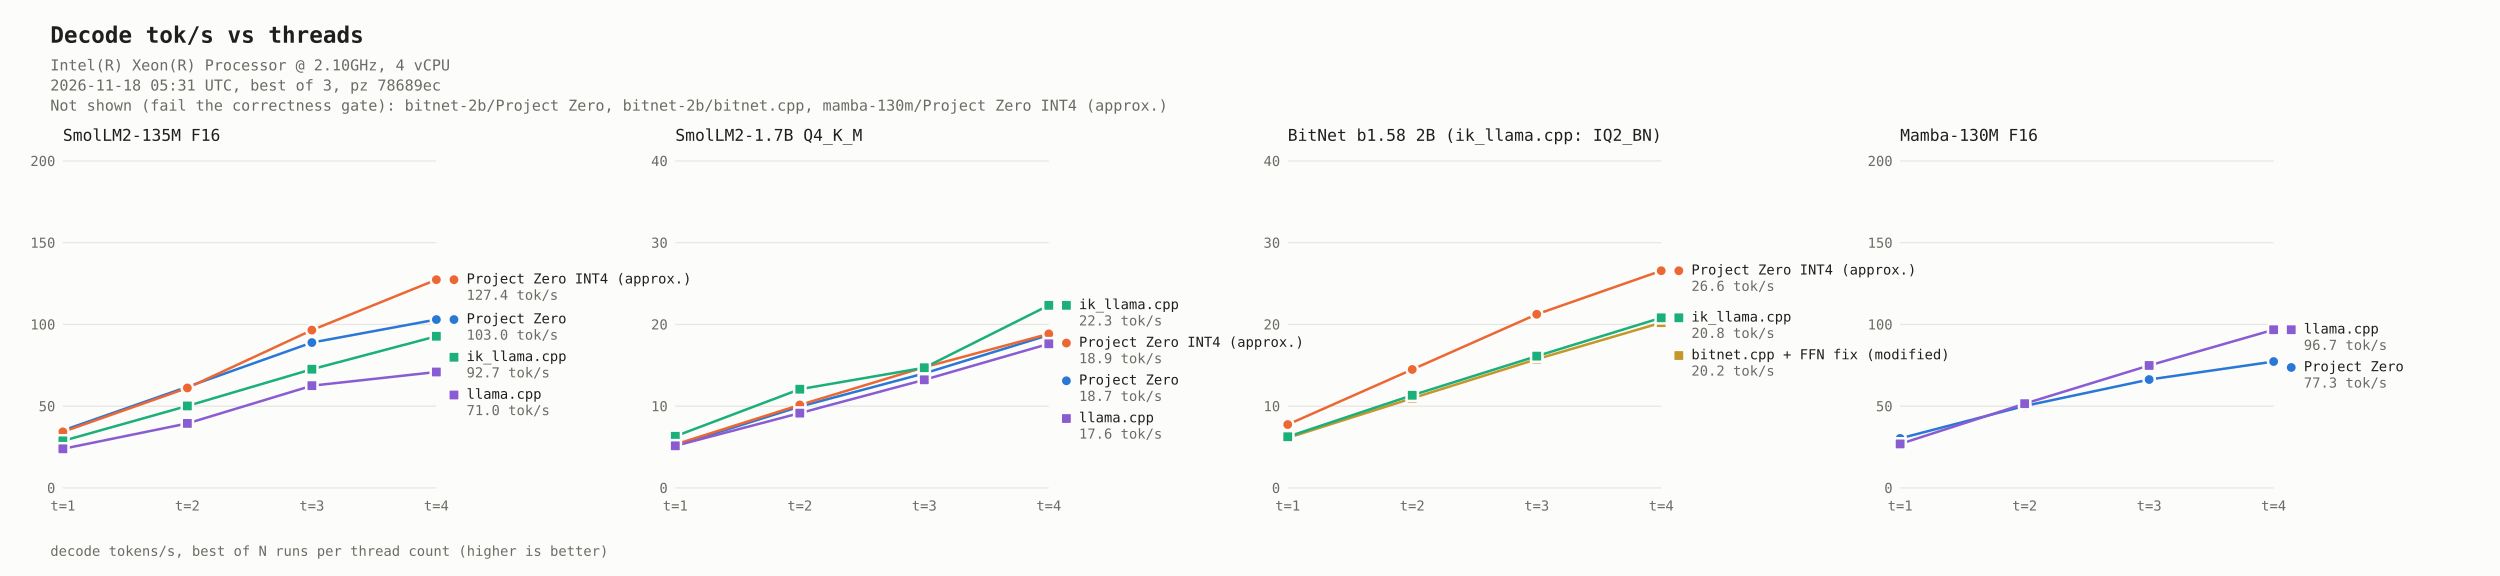
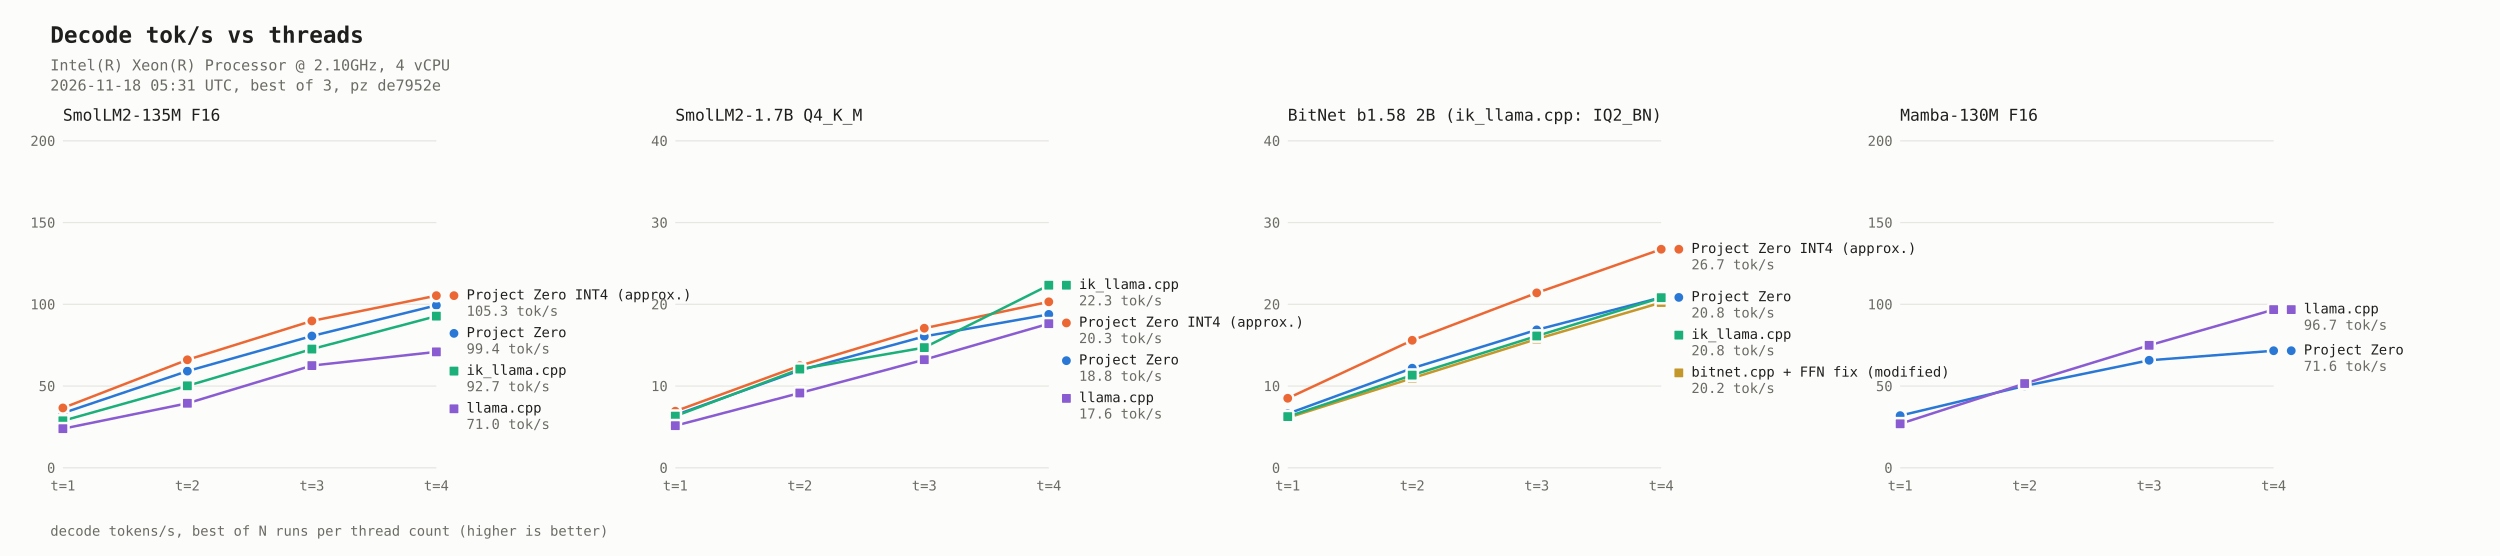
- <svg xmlns="http://www.w3.org/2000/svg" width="1988" height="458" viewBox="0 0 1988 458" font-family="ui-monospace,Menlo,Consolas,monospace">
-   <rect width="1988" height="458" fill="#fcfcfb" />
+ <svg xmlns="http://www.w3.org/2000/svg" width="1988" height="442" viewBox="0 0 1988 442" font-family="ui-monospace,Menlo,Consolas,monospace">
+   <rect width="1988" height="442" fill="#fcfcfb" />
  <text x="40" y="34" font-size="18" fill="#1f1f1d" font-weight="600">Decode tok/s vs threads</text>
  <text x="40" y="56" font-size="12" fill="#6b6a64">Intel(R) Xeon(R) Processor @ 2.10GHz, 4 vCPU</text>
-   <text x="40" y="72" font-size="12" fill="#6b6a64">2026-11-18 05:31 UTC, best of 3, pz 78689ec</text>
-   <text x="40" y="88" font-size="12" fill="#6b6a64">Not shown (fail the correctness gate): bitnet-2b/Project Zero, bitnet-2b/bitnet.cpp, mamba-130m/Project Zero INT4 (approx.)</text>
-   <text x="50" y="112" font-size="13" fill="#1f1f1d">SmolLM2-135M F16</text>
-   <line x1="50" x2="347" y1="388.0" y2="388.0" stroke="#e7e6e1" stroke-width="1" />
-   <text x="44" y="392.0" font-size="11" fill="#6b6a64" text-anchor="end">0</text>
-   <line x1="50" x2="347" y1="323.0" y2="323.0" stroke="#e7e6e1" stroke-width="1" />
-   <text x="44" y="327.0" font-size="11" fill="#6b6a64" text-anchor="end">50</text>
-   <line x1="50" x2="347" y1="258.0" y2="258.0" stroke="#e7e6e1" stroke-width="1" />
-   <text x="44" y="262.0" font-size="11" fill="#6b6a64" text-anchor="end">100</text>
-   <line x1="50" x2="347" y1="193.0" y2="193.0" stroke="#e7e6e1" stroke-width="1" />
-   <text x="44" y="197.0" font-size="11" fill="#6b6a64" text-anchor="end">150</text>
-   <line x1="50" x2="347" y1="128.0" y2="128.0" stroke="#e7e6e1" stroke-width="1" />
-   <text x="44" y="132.0" font-size="11" fill="#6b6a64" text-anchor="end">200</text>
-   <text x="50.0" y="406" font-size="11" fill="#6b6a64" text-anchor="middle">t=1</text>
-   <text x="149.0" y="406" font-size="11" fill="#6b6a64" text-anchor="middle">t=2</text>
-   <text x="248.0" y="406" font-size="11" fill="#6b6a64" text-anchor="middle">t=3</text>
-   <text x="347.0" y="406" font-size="11" fill="#6b6a64" text-anchor="middle">t=4</text>
-   <polyline points="50.0,342.3 149.0,307.6 248.0,272.4 347.0,254.1" fill="none" stroke="#2a78d6" stroke-width="2" stroke-linejoin="round" />
-   <circle cx="50.0" cy="342.3" r="4.5" fill="#2a78d6" stroke="#fcfcfb" stroke-width="2" />
-   <circle cx="149.0" cy="307.6" r="4.5" fill="#2a78d6" stroke="#fcfcfb" stroke-width="2" />
-   <circle cx="248.0" cy="272.4" r="4.5" fill="#2a78d6" stroke="#fcfcfb" stroke-width="2" />
-   <circle cx="347.0" cy="254.1" r="4.5" fill="#2a78d6" stroke="#fcfcfb" stroke-width="2" />
-   <polyline points="50.0,343.4 149.0,308.5 248.0,262.5 347.0,222.4" fill="none" stroke="#eb6834" stroke-width="2" stroke-linejoin="round" />
-   <circle cx="50.0" cy="343.4" r="4.5" fill="#eb6834" stroke="#fcfcfb" stroke-width="2" />
-   <circle cx="149.0" cy="308.5" r="4.5" fill="#eb6834" stroke="#fcfcfb" stroke-width="2" />
-   <circle cx="248.0" cy="262.5" r="4.5" fill="#eb6834" stroke="#fcfcfb" stroke-width="2" />
-   <circle cx="347.0" cy="222.4" r="4.5" fill="#eb6834" stroke="#fcfcfb" stroke-width="2" />
-   <polyline points="50.0,350.6 149.0,322.8 248.0,293.6 347.0,267.4" fill="none" stroke="#1baf7a" stroke-width="2" stroke-linejoin="round" />
-   <rect x="45.5" y="346.1" width="9" height="9" rx="1.5" fill="#1baf7a" stroke="#fcfcfb" stroke-width="2" />
-   <rect x="144.5" y="318.3" width="9" height="9" rx="1.5" fill="#1baf7a" stroke="#fcfcfb" stroke-width="2" />
-   <rect x="243.5" y="289.1" width="9" height="9" rx="1.5" fill="#1baf7a" stroke="#fcfcfb" stroke-width="2" />
-   <rect x="342.5" y="262.9" width="9" height="9" rx="1.5" fill="#1baf7a" stroke="#fcfcfb" stroke-width="2" />
-   <polyline points="50.0,356.9 149.0,336.7 248.0,306.7 347.0,295.8" fill="none" stroke="#8a5cd1" stroke-width="2" stroke-linejoin="round" />
-   <rect x="45.5" y="352.4" width="9" height="9" rx="1.5" fill="#8a5cd1" stroke="#fcfcfb" stroke-width="2" />
-   <rect x="144.5" y="332.2" width="9" height="9" rx="1.5" fill="#8a5cd1" stroke="#fcfcfb" stroke-width="2" />
-   <rect x="243.5" y="302.2" width="9" height="9" rx="1.5" fill="#8a5cd1" stroke="#fcfcfb" stroke-width="2" />
-   <rect x="342.5" y="291.3" width="9" height="9" rx="1.5" fill="#8a5cd1" stroke="#fcfcfb" stroke-width="2" />
-   <circle cx="361.0" cy="222.4" r="4.5" fill="#eb6834" stroke="#fcfcfb" stroke-width="2" />
-   <text x="371" y="225.4" font-size="11" fill="#1f1f1d">Project Zero INT4 (approx.)</text>
-   <text x="371" y="238.4" font-size="11" fill="#6b6a64">127.4 tok/s</text>
-   <circle cx="361.0" cy="254.1" r="4.5" fill="#2a78d6" stroke="#fcfcfb" stroke-width="2" />
-   <text x="371" y="257.1" font-size="11" fill="#1f1f1d">Project Zero</text>
-   <text x="371" y="270.1" font-size="11" fill="#6b6a64">103.0 tok/s</text>
-   <rect x="356.5" y="279.6" width="9" height="9" rx="1.5" fill="#1baf7a" stroke="#fcfcfb" stroke-width="2" />
-   <text x="371" y="287.1" font-size="11" fill="#1f1f1d">ik_llama.cpp</text>
-   <text x="371" y="300.1" font-size="11" fill="#6b6a64">92.7 tok/s</text>
-   <rect x="356.5" y="309.6" width="9" height="9" rx="1.5" fill="#8a5cd1" stroke="#fcfcfb" stroke-width="2" />
-   <text x="371" y="317.1" font-size="11" fill="#1f1f1d">llama.cpp</text>
-   <text x="371" y="330.1" font-size="11" fill="#6b6a64">71.0 tok/s</text>
-   <text x="537" y="112" font-size="13" fill="#1f1f1d">SmolLM2-1.7B Q4_K_M</text>
-   <line x1="537" x2="834" y1="388.0" y2="388.0" stroke="#e7e6e1" stroke-width="1" />
-   <text x="531" y="392.0" font-size="11" fill="#6b6a64" text-anchor="end">0</text>
-   <line x1="537" x2="834" y1="323.0" y2="323.0" stroke="#e7e6e1" stroke-width="1" />
-   <text x="531" y="327.0" font-size="11" fill="#6b6a64" text-anchor="end">10</text>
-   <line x1="537" x2="834" y1="258.0" y2="258.0" stroke="#e7e6e1" stroke-width="1" />
-   <text x="531" y="262.0" font-size="11" fill="#6b6a64" text-anchor="end">20</text>
-   <line x1="537" x2="834" y1="193.0" y2="193.0" stroke="#e7e6e1" stroke-width="1" />
-   <text x="531" y="197.0" font-size="11" fill="#6b6a64" text-anchor="end">30</text>
-   <line x1="537" x2="834" y1="128.0" y2="128.0" stroke="#e7e6e1" stroke-width="1" />
-   <text x="531" y="132.0" font-size="11" fill="#6b6a64" text-anchor="end">40</text>
-   <text x="537.0" y="406" font-size="11" fill="#6b6a64" text-anchor="middle">t=1</text>
-   <text x="636.0" y="406" font-size="11" fill="#6b6a64" text-anchor="middle">t=2</text>
-   <text x="735.0" y="406" font-size="11" fill="#6b6a64" text-anchor="middle">t=3</text>
-   <text x="834.0" y="406" font-size="11" fill="#6b6a64" text-anchor="middle">t=4</text>
-   <polyline points="537.0,354.5 636.0,323.3 735.0,296.9 834.0,266.4" fill="none" stroke="#2a78d6" stroke-width="2" stroke-linejoin="round" />
-   <circle cx="537.0" cy="354.5" r="4.5" fill="#2a78d6" stroke="#fcfcfb" stroke-width="2" />
-   <circle cx="636.0" cy="323.3" r="4.5" fill="#2a78d6" stroke="#fcfcfb" stroke-width="2" />
-   <circle cx="735.0" cy="296.9" r="4.5" fill="#2a78d6" stroke="#fcfcfb" stroke-width="2" />
-   <circle cx="834.0" cy="266.4" r="4.5" fill="#2a78d6" stroke="#fcfcfb" stroke-width="2" />
-   <polyline points="537.0,353.4 636.0,322.0 735.0,292.0 834.0,265.5" fill="none" stroke="#eb6834" stroke-width="2" stroke-linejoin="round" />
-   <circle cx="537.0" cy="353.4" r="4.5" fill="#eb6834" stroke="#fcfcfb" stroke-width="2" />
-   <circle cx="636.0" cy="322.0" r="4.5" fill="#eb6834" stroke="#fcfcfb" stroke-width="2" />
-   <circle cx="735.0" cy="292.0" r="4.5" fill="#eb6834" stroke="#fcfcfb" stroke-width="2" />
-   <circle cx="834.0" cy="265.5" r="4.5" fill="#eb6834" stroke="#fcfcfb" stroke-width="2" />
-   <polyline points="537.0,346.9 636.0,309.5 735.0,292.4 834.0,242.8" fill="none" stroke="#1baf7a" stroke-width="2" stroke-linejoin="round" />
-   <rect x="532.5" y="342.4" width="9" height="9" rx="1.5" fill="#1baf7a" stroke="#fcfcfb" stroke-width="2" />
-   <rect x="631.5" y="305.0" width="9" height="9" rx="1.5" fill="#1baf7a" stroke="#fcfcfb" stroke-width="2" />
-   <rect x="730.5" y="287.9" width="9" height="9" rx="1.5" fill="#1baf7a" stroke="#fcfcfb" stroke-width="2" />
-   <rect x="829.5" y="238.3" width="9" height="9" rx="1.5" fill="#1baf7a" stroke="#fcfcfb" stroke-width="2" />
-   <polyline points="537.0,354.5 636.0,328.5 735.0,302.0 834.0,273.4" fill="none" stroke="#8a5cd1" stroke-width="2" stroke-linejoin="round" />
-   <rect x="532.5" y="350.0" width="9" height="9" rx="1.5" fill="#8a5cd1" stroke="#fcfcfb" stroke-width="2" />
-   <rect x="631.5" y="324.0" width="9" height="9" rx="1.5" fill="#8a5cd1" stroke="#fcfcfb" stroke-width="2" />
-   <rect x="730.5" y="297.5" width="9" height="9" rx="1.5" fill="#8a5cd1" stroke="#fcfcfb" stroke-width="2" />
-   <rect x="829.5" y="268.9" width="9" height="9" rx="1.5" fill="#8a5cd1" stroke="#fcfcfb" stroke-width="2" />
-   <rect x="843.5" y="238.3" width="9" height="9" rx="1.5" fill="#1baf7a" stroke="#fcfcfb" stroke-width="2" />
-   <text x="858" y="245.8" font-size="11" fill="#1f1f1d">ik_llama.cpp</text>
-   <text x="858" y="258.8" font-size="11" fill="#6b6a64">22.3 tok/s</text>
-   <circle cx="848.0" cy="272.8" r="4.5" fill="#eb6834" stroke="#fcfcfb" stroke-width="2" />
-   <text x="858" y="275.8" font-size="11" fill="#1f1f1d">Project Zero INT4 (approx.)</text>
-   <text x="858" y="288.8" font-size="11" fill="#6b6a64">18.9 tok/s</text>
-   <circle cx="848.0" cy="302.8" r="4.5" fill="#2a78d6" stroke="#fcfcfb" stroke-width="2" />
-   <text x="858" y="305.8" font-size="11" fill="#1f1f1d">Project Zero</text>
-   <text x="858" y="318.8" font-size="11" fill="#6b6a64">18.7 tok/s</text>
-   <rect x="843.5" y="328.3" width="9" height="9" rx="1.5" fill="#8a5cd1" stroke="#fcfcfb" stroke-width="2" />
-   <text x="858" y="335.8" font-size="11" fill="#1f1f1d">llama.cpp</text>
-   <text x="858" y="348.8" font-size="11" fill="#6b6a64">17.6 tok/s</text>
-   <text x="1024" y="112" font-size="13" fill="#1f1f1d">BitNet b1.58 2B (ik_llama.cpp: IQ2_BN)</text>
-   <line x1="1024" x2="1321" y1="388.0" y2="388.0" stroke="#e7e6e1" stroke-width="1" />
-   <text x="1018" y="392.0" font-size="11" fill="#6b6a64" text-anchor="end">0</text>
-   <line x1="1024" x2="1321" y1="323.0" y2="323.0" stroke="#e7e6e1" stroke-width="1" />
-   <text x="1018" y="327.0" font-size="11" fill="#6b6a64" text-anchor="end">10</text>
-   <line x1="1024" x2="1321" y1="258.0" y2="258.0" stroke="#e7e6e1" stroke-width="1" />
-   <text x="1018" y="262.0" font-size="11" fill="#6b6a64" text-anchor="end">20</text>
-   <line x1="1024" x2="1321" y1="193.0" y2="193.0" stroke="#e7e6e1" stroke-width="1" />
-   <text x="1018" y="197.0" font-size="11" fill="#6b6a64" text-anchor="end">30</text>
-   <line x1="1024" x2="1321" y1="128.0" y2="128.0" stroke="#e7e6e1" stroke-width="1" />
-   <text x="1018" y="132.0" font-size="11" fill="#6b6a64" text-anchor="end">40</text>
-   <text x="1024.0" y="406" font-size="11" fill="#6b6a64" text-anchor="middle">t=1</text>
-   <text x="1123.0" y="406" font-size="11" fill="#6b6a64" text-anchor="middle">t=2</text>
-   <text x="1222.0" y="406" font-size="11" fill="#6b6a64" text-anchor="middle">t=3</text>
-   <text x="1321.0" y="406" font-size="11" fill="#6b6a64" text-anchor="middle">t=4</text>
-   <polyline points="1024.0,337.6 1123.0,293.8 1222.0,249.9 1321.0,215.3" fill="none" stroke="#eb6834" stroke-width="2" stroke-linejoin="round" />
-   <circle cx="1024.0" cy="337.6" r="4.5" fill="#eb6834" stroke="#fcfcfb" stroke-width="2" />
-   <circle cx="1123.0" cy="293.8" r="4.5" fill="#eb6834" stroke="#fcfcfb" stroke-width="2" />
-   <circle cx="1222.0" cy="249.9" r="4.5" fill="#eb6834" stroke="#fcfcfb" stroke-width="2" />
-   <circle cx="1321.0" cy="215.3" r="4.5" fill="#eb6834" stroke="#fcfcfb" stroke-width="2" />
-   <polyline points="1024.0,348.2 1123.0,316.7 1222.0,285.6 1321.0,256.6" fill="none" stroke="#c4972b" stroke-width="2" stroke-linejoin="round" />
-   <rect x="1019.5" y="343.7" width="9" height="9" rx="1.5" fill="#c4972b" stroke="#fcfcfb" stroke-width="2" />
-   <rect x="1118.5" y="312.2" width="9" height="9" rx="1.5" fill="#c4972b" stroke="#fcfcfb" stroke-width="2" />
-   <rect x="1217.5" y="281.1" width="9" height="9" rx="1.5" fill="#c4972b" stroke="#fcfcfb" stroke-width="2" />
-   <rect x="1316.5" y="252.1" width="9" height="9" rx="1.5" fill="#c4972b" stroke="#fcfcfb" stroke-width="2" />
-   <polyline points="1024.0,347.3 1123.0,314.3 1222.0,283.2 1321.0,252.7" fill="none" stroke="#1baf7a" stroke-width="2" stroke-linejoin="round" />
-   <rect x="1019.5" y="342.8" width="9" height="9" rx="1.5" fill="#1baf7a" stroke="#fcfcfb" stroke-width="2" />
-   <rect x="1118.5" y="309.8" width="9" height="9" rx="1.5" fill="#1baf7a" stroke="#fcfcfb" stroke-width="2" />
-   <rect x="1217.5" y="278.7" width="9" height="9" rx="1.5" fill="#1baf7a" stroke="#fcfcfb" stroke-width="2" />
-   <rect x="1316.5" y="248.2" width="9" height="9" rx="1.5" fill="#1baf7a" stroke="#fcfcfb" stroke-width="2" />
-   <circle cx="1335.0" cy="215.3" r="4.5" fill="#eb6834" stroke="#fcfcfb" stroke-width="2" />
-   <text x="1345" y="218.3" font-size="11" fill="#1f1f1d">Project Zero INT4 (approx.)</text>
-   <text x="1345" y="231.3" font-size="11" fill="#6b6a64">26.6 tok/s</text>
-   <rect x="1330.5" y="248.2" width="9" height="9" rx="1.5" fill="#1baf7a" stroke="#fcfcfb" stroke-width="2" />
-   <text x="1345" y="255.7" font-size="11" fill="#1f1f1d">ik_llama.cpp</text>
-   <text x="1345" y="268.7" font-size="11" fill="#6b6a64">20.8 tok/s</text>
-   <rect x="1330.5" y="278.2" width="9" height="9" rx="1.5" fill="#c4972b" stroke="#fcfcfb" stroke-width="2" />
-   <text x="1345" y="285.7" font-size="11" fill="#1f1f1d">bitnet.cpp + FFN fix (modified)</text>
-   <text x="1345" y="298.7" font-size="11" fill="#6b6a64">20.2 tok/s</text>
-   <text x="1511" y="112" font-size="13" fill="#1f1f1d">Mamba-130M F16</text>
-   <line x1="1511" x2="1808" y1="388.0" y2="388.0" stroke="#e7e6e1" stroke-width="1" />
-   <text x="1505" y="392.0" font-size="11" fill="#6b6a64" text-anchor="end">0</text>
-   <line x1="1511" x2="1808" y1="323.0" y2="323.0" stroke="#e7e6e1" stroke-width="1" />
-   <text x="1505" y="327.0" font-size="11" fill="#6b6a64" text-anchor="end">50</text>
-   <line x1="1511" x2="1808" y1="258.0" y2="258.0" stroke="#e7e6e1" stroke-width="1" />
-   <text x="1505" y="262.0" font-size="11" fill="#6b6a64" text-anchor="end">100</text>
-   <line x1="1511" x2="1808" y1="193.0" y2="193.0" stroke="#e7e6e1" stroke-width="1" />
-   <text x="1505" y="197.0" font-size="11" fill="#6b6a64" text-anchor="end">150</text>
-   <line x1="1511" x2="1808" y1="128.0" y2="128.0" stroke="#e7e6e1" stroke-width="1" />
-   <text x="1505" y="132.0" font-size="11" fill="#6b6a64" text-anchor="end">200</text>
-   <text x="1511.0" y="406" font-size="11" fill="#6b6a64" text-anchor="middle">t=1</text>
-   <text x="1610.0" y="406" font-size="11" fill="#6b6a64" text-anchor="middle">t=2</text>
-   <text x="1709.0" y="406" font-size="11" fill="#6b6a64" text-anchor="middle">t=3</text>
-   <text x="1808.0" y="406" font-size="11" fill="#6b6a64" text-anchor="middle">t=4</text>
-   <polyline points="1511.0,348.6 1610.0,322.8 1709.0,301.8 1808.0,287.5" fill="none" stroke="#2a78d6" stroke-width="2" stroke-linejoin="round" />
-   <circle cx="1511.0" cy="348.6" r="4.5" fill="#2a78d6" stroke="#fcfcfb" stroke-width="2" />
-   <circle cx="1610.0" cy="322.8" r="4.5" fill="#2a78d6" stroke="#fcfcfb" stroke-width="2" />
-   <circle cx="1709.0" cy="301.8" r="4.5" fill="#2a78d6" stroke="#fcfcfb" stroke-width="2" />
-   <circle cx="1808.0" cy="287.5" r="4.5" fill="#2a78d6" stroke="#fcfcfb" stroke-width="2" />
-   <polyline points="1511.0,353.0 1610.0,321.0 1709.0,290.6 1808.0,262.2" fill="none" stroke="#8a5cd1" stroke-width="2" stroke-linejoin="round" />
-   <rect x="1506.5" y="348.5" width="9" height="9" rx="1.5" fill="#8a5cd1" stroke="#fcfcfb" stroke-width="2" />
-   <rect x="1605.5" y="316.5" width="9" height="9" rx="1.5" fill="#8a5cd1" stroke="#fcfcfb" stroke-width="2" />
-   <rect x="1704.5" y="286.1" width="9" height="9" rx="1.5" fill="#8a5cd1" stroke="#fcfcfb" stroke-width="2" />
-   <rect x="1803.5" y="257.7" width="9" height="9" rx="1.5" fill="#8a5cd1" stroke="#fcfcfb" stroke-width="2" />
-   <rect x="1817.5" y="257.7" width="9" height="9" rx="1.5" fill="#8a5cd1" stroke="#fcfcfb" stroke-width="2" />
-   <text x="1832" y="265.2" font-size="11" fill="#1f1f1d">llama.cpp</text>
-   <text x="1832" y="278.2" font-size="11" fill="#6b6a64">96.7 tok/s</text>
-   <circle cx="1822.0" cy="292.2" r="4.5" fill="#2a78d6" stroke="#fcfcfb" stroke-width="2" />
-   <text x="1832" y="295.2" font-size="11" fill="#1f1f1d">Project Zero</text>
-   <text x="1832" y="308.2" font-size="11" fill="#6b6a64">77.3 tok/s</text>
-   <text x="40" y="442" font-size="11" fill="#6b6a64">decode tokens/s, best of N runs per thread count (higher is better)</text>
+   <text x="40" y="72" font-size="12" fill="#6b6a64">2026-11-18 05:31 UTC, best of 3, pz de7952e</text>
+   <text x="50" y="96" font-size="13" fill="#1f1f1d">SmolLM2-135M F16</text>
+   <line x1="50" x2="347" y1="372.0" y2="372.0" stroke="#e7e6e1" stroke-width="1" />
+   <text x="44" y="376.0" font-size="11" fill="#6b6a64" text-anchor="end">0</text>
+   <line x1="50" x2="347" y1="307.0" y2="307.0" stroke="#e7e6e1" stroke-width="1" />
+   <text x="44" y="311.0" font-size="11" fill="#6b6a64" text-anchor="end">50</text>
+   <line x1="50" x2="347" y1="242.0" y2="242.0" stroke="#e7e6e1" stroke-width="1" />
+   <text x="44" y="246.0" font-size="11" fill="#6b6a64" text-anchor="end">100</text>
+   <line x1="50" x2="347" y1="177.0" y2="177.0" stroke="#e7e6e1" stroke-width="1" />
+   <text x="44" y="181.0" font-size="11" fill="#6b6a64" text-anchor="end">150</text>
+   <line x1="50" x2="347" y1="112.0" y2="112.0" stroke="#e7e6e1" stroke-width="1" />
+   <text x="44" y="116.0" font-size="11" fill="#6b6a64" text-anchor="end">200</text>
+   <text x="50.0" y="390" font-size="11" fill="#6b6a64" text-anchor="middle">t=1</text>
+   <text x="149.0" y="390" font-size="11" fill="#6b6a64" text-anchor="middle">t=2</text>
+   <text x="248.0" y="390" font-size="11" fill="#6b6a64" text-anchor="middle">t=3</text>
+   <text x="347.0" y="390" font-size="11" fill="#6b6a64" text-anchor="middle">t=4</text>
+   <polyline points="50.0,328.5 149.0,295.1 248.0,267.2 347.0,242.8" fill="none" stroke="#2a78d6" stroke-width="2" stroke-linejoin="round" />
+   <circle cx="50.0" cy="328.5" r="4.5" fill="#2a78d6" stroke="#fcfcfb" stroke-width="2" />
+   <circle cx="149.0" cy="295.1" r="4.5" fill="#2a78d6" stroke="#fcfcfb" stroke-width="2" />
+   <circle cx="248.0" cy="267.2" r="4.5" fill="#2a78d6" stroke="#fcfcfb" stroke-width="2" />
+   <circle cx="347.0" cy="242.8" r="4.5" fill="#2a78d6" stroke="#fcfcfb" stroke-width="2" />
+   <polyline points="50.0,324.4 149.0,286.1 248.0,255.2 347.0,235.1" fill="none" stroke="#eb6834" stroke-width="2" stroke-linejoin="round" />
+   <circle cx="50.0" cy="324.4" r="4.5" fill="#eb6834" stroke="#fcfcfb" stroke-width="2" />
+   <circle cx="149.0" cy="286.1" r="4.5" fill="#eb6834" stroke="#fcfcfb" stroke-width="2" />
+   <circle cx="248.0" cy="255.2" r="4.5" fill="#eb6834" stroke="#fcfcfb" stroke-width="2" />
+   <circle cx="347.0" cy="235.1" r="4.5" fill="#eb6834" stroke="#fcfcfb" stroke-width="2" />
+   <polyline points="50.0,334.6 149.0,306.8 248.0,277.6 347.0,251.4" fill="none" stroke="#1baf7a" stroke-width="2" stroke-linejoin="round" />
+   <rect x="45.5" y="330.1" width="9" height="9" rx="1.5" fill="#1baf7a" stroke="#fcfcfb" stroke-width="2" />
+   <rect x="144.5" y="302.3" width="9" height="9" rx="1.5" fill="#1baf7a" stroke="#fcfcfb" stroke-width="2" />
+   <rect x="243.5" y="273.1" width="9" height="9" rx="1.5" fill="#1baf7a" stroke="#fcfcfb" stroke-width="2" />
+   <rect x="342.5" y="246.9" width="9" height="9" rx="1.5" fill="#1baf7a" stroke="#fcfcfb" stroke-width="2" />
+   <polyline points="50.0,340.9 149.0,320.7 248.0,290.7 347.0,279.8" fill="none" stroke="#8a5cd1" stroke-width="2" stroke-linejoin="round" />
+   <rect x="45.5" y="336.4" width="9" height="9" rx="1.5" fill="#8a5cd1" stroke="#fcfcfb" stroke-width="2" />
+   <rect x="144.5" y="316.2" width="9" height="9" rx="1.5" fill="#8a5cd1" stroke="#fcfcfb" stroke-width="2" />
+   <rect x="243.5" y="286.2" width="9" height="9" rx="1.5" fill="#8a5cd1" stroke="#fcfcfb" stroke-width="2" />
+   <rect x="342.5" y="275.3" width="9" height="9" rx="1.5" fill="#8a5cd1" stroke="#fcfcfb" stroke-width="2" />
+   <circle cx="361.0" cy="235.1" r="4.5" fill="#eb6834" stroke="#fcfcfb" stroke-width="2" />
+   <text x="371" y="238.1" font-size="11" fill="#1f1f1d">Project Zero INT4 (approx.)</text>
+   <text x="371" y="251.1" font-size="11" fill="#6b6a64">105.3 tok/s</text>
+   <circle cx="361.0" cy="265.1" r="4.5" fill="#2a78d6" stroke="#fcfcfb" stroke-width="2" />
+   <text x="371" y="268.1" font-size="11" fill="#1f1f1d">Project Zero</text>
+   <text x="371" y="281.1" font-size="11" fill="#6b6a64">99.4 tok/s</text>
+   <rect x="356.5" y="290.6" width="9" height="9" rx="1.5" fill="#1baf7a" stroke="#fcfcfb" stroke-width="2" />
+   <text x="371" y="298.1" font-size="11" fill="#1f1f1d">ik_llama.cpp</text>
+   <text x="371" y="311.1" font-size="11" fill="#6b6a64">92.7 tok/s</text>
+   <rect x="356.5" y="320.6" width="9" height="9" rx="1.5" fill="#8a5cd1" stroke="#fcfcfb" stroke-width="2" />
+   <text x="371" y="328.1" font-size="11" fill="#1f1f1d">llama.cpp</text>
+   <text x="371" y="341.1" font-size="11" fill="#6b6a64">71.0 tok/s</text>
+   <text x="537" y="96" font-size="13" fill="#1f1f1d">SmolLM2-1.7B Q4_K_M</text>
+   <line x1="537" x2="834" y1="372.0" y2="372.0" stroke="#e7e6e1" stroke-width="1" />
+   <text x="531" y="376.0" font-size="11" fill="#6b6a64" text-anchor="end">0</text>
+   <line x1="537" x2="834" y1="307.0" y2="307.0" stroke="#e7e6e1" stroke-width="1" />
+   <text x="531" y="311.0" font-size="11" fill="#6b6a64" text-anchor="end">10</text>
+   <line x1="537" x2="834" y1="242.0" y2="242.0" stroke="#e7e6e1" stroke-width="1" />
+   <text x="531" y="246.0" font-size="11" fill="#6b6a64" text-anchor="end">20</text>
+   <line x1="537" x2="834" y1="177.0" y2="177.0" stroke="#e7e6e1" stroke-width="1" />
+   <text x="531" y="181.0" font-size="11" fill="#6b6a64" text-anchor="end">30</text>
+   <line x1="537" x2="834" y1="112.0" y2="112.0" stroke="#e7e6e1" stroke-width="1" />
+   <text x="531" y="116.0" font-size="11" fill="#6b6a64" text-anchor="end">40</text>
+   <text x="537.0" y="390" font-size="11" fill="#6b6a64" text-anchor="middle">t=1</text>
+   <text x="636.0" y="390" font-size="11" fill="#6b6a64" text-anchor="middle">t=2</text>
+   <text x="735.0" y="390" font-size="11" fill="#6b6a64" text-anchor="middle">t=3</text>
+   <text x="834.0" y="390" font-size="11" fill="#6b6a64" text-anchor="middle">t=4</text>
+   <polyline points="537.0,330.1 636.0,294.5 735.0,267.5 834.0,250.0" fill="none" stroke="#2a78d6" stroke-width="2" stroke-linejoin="round" />
+   <circle cx="537.0" cy="330.1" r="4.5" fill="#2a78d6" stroke="#fcfcfb" stroke-width="2" />
+   <circle cx="636.0" cy="294.5" r="4.5" fill="#2a78d6" stroke="#fcfcfb" stroke-width="2" />
+   <circle cx="735.0" cy="267.5" r="4.5" fill="#2a78d6" stroke="#fcfcfb" stroke-width="2" />
+   <circle cx="834.0" cy="250.0" r="4.5" fill="#2a78d6" stroke="#fcfcfb" stroke-width="2" />
+   <polyline points="537.0,327.0 636.0,290.8 735.0,261.0 834.0,240.0" fill="none" stroke="#eb6834" stroke-width="2" stroke-linejoin="round" />
+   <circle cx="537.0" cy="327.0" r="4.5" fill="#eb6834" stroke="#fcfcfb" stroke-width="2" />
+   <circle cx="636.0" cy="290.8" r="4.5" fill="#eb6834" stroke="#fcfcfb" stroke-width="2" />
+   <circle cx="735.0" cy="261.0" r="4.5" fill="#eb6834" stroke="#fcfcfb" stroke-width="2" />
+   <circle cx="834.0" cy="240.0" r="4.5" fill="#eb6834" stroke="#fcfcfb" stroke-width="2" />
+   <polyline points="537.0,330.9 636.0,293.5 735.0,276.4 834.0,226.8" fill="none" stroke="#1baf7a" stroke-width="2" stroke-linejoin="round" />
+   <rect x="532.5" y="326.4" width="9" height="9" rx="1.5" fill="#1baf7a" stroke="#fcfcfb" stroke-width="2" />
+   <rect x="631.5" y="289.0" width="9" height="9" rx="1.5" fill="#1baf7a" stroke="#fcfcfb" stroke-width="2" />
+   <rect x="730.5" y="271.9" width="9" height="9" rx="1.5" fill="#1baf7a" stroke="#fcfcfb" stroke-width="2" />
+   <rect x="829.5" y="222.3" width="9" height="9" rx="1.5" fill="#1baf7a" stroke="#fcfcfb" stroke-width="2" />
+   <polyline points="537.0,338.5 636.0,312.5 735.0,286.0 834.0,257.4" fill="none" stroke="#8a5cd1" stroke-width="2" stroke-linejoin="round" />
+   <rect x="532.5" y="334.0" width="9" height="9" rx="1.5" fill="#8a5cd1" stroke="#fcfcfb" stroke-width="2" />
+   <rect x="631.5" y="308.0" width="9" height="9" rx="1.5" fill="#8a5cd1" stroke="#fcfcfb" stroke-width="2" />
+   <rect x="730.5" y="281.5" width="9" height="9" rx="1.5" fill="#8a5cd1" stroke="#fcfcfb" stroke-width="2" />
+   <rect x="829.5" y="252.9" width="9" height="9" rx="1.5" fill="#8a5cd1" stroke="#fcfcfb" stroke-width="2" />
+   <rect x="843.5" y="222.3" width="9" height="9" rx="1.5" fill="#1baf7a" stroke="#fcfcfb" stroke-width="2" />
+   <text x="858" y="229.8" font-size="11" fill="#1f1f1d">ik_llama.cpp</text>
+   <text x="858" y="242.8" font-size="11" fill="#6b6a64">22.3 tok/s</text>
+   <circle cx="848.0" cy="256.8" r="4.5" fill="#eb6834" stroke="#fcfcfb" stroke-width="2" />
+   <text x="858" y="259.8" font-size="11" fill="#1f1f1d">Project Zero INT4 (approx.)</text>
+   <text x="858" y="272.8" font-size="11" fill="#6b6a64">20.3 tok/s</text>
+   <circle cx="848.0" cy="286.8" r="4.5" fill="#2a78d6" stroke="#fcfcfb" stroke-width="2" />
+   <text x="858" y="289.8" font-size="11" fill="#1f1f1d">Project Zero</text>
+   <text x="858" y="302.8" font-size="11" fill="#6b6a64">18.8 tok/s</text>
+   <rect x="843.5" y="312.3" width="9" height="9" rx="1.5" fill="#8a5cd1" stroke="#fcfcfb" stroke-width="2" />
+   <text x="858" y="319.8" font-size="11" fill="#1f1f1d">llama.cpp</text>
+   <text x="858" y="332.8" font-size="11" fill="#6b6a64">17.6 tok/s</text>
+   <text x="1024" y="96" font-size="13" fill="#1f1f1d">BitNet b1.58 2B (ik_llama.cpp: IQ2_BN)</text>
+   <line x1="1024" x2="1321" y1="372.0" y2="372.0" stroke="#e7e6e1" stroke-width="1" />
+   <text x="1018" y="376.0" font-size="11" fill="#6b6a64" text-anchor="end">0</text>
+   <line x1="1024" x2="1321" y1="307.0" y2="307.0" stroke="#e7e6e1" stroke-width="1" />
+   <text x="1018" y="311.0" font-size="11" fill="#6b6a64" text-anchor="end">10</text>
+   <line x1="1024" x2="1321" y1="242.0" y2="242.0" stroke="#e7e6e1" stroke-width="1" />
+   <text x="1018" y="246.0" font-size="11" fill="#6b6a64" text-anchor="end">20</text>
+   <line x1="1024" x2="1321" y1="177.0" y2="177.0" stroke="#e7e6e1" stroke-width="1" />
+   <text x="1018" y="181.0" font-size="11" fill="#6b6a64" text-anchor="end">30</text>
+   <line x1="1024" x2="1321" y1="112.0" y2="112.0" stroke="#e7e6e1" stroke-width="1" />
+   <text x="1018" y="116.0" font-size="11" fill="#6b6a64" text-anchor="end">40</text>
+   <text x="1024.0" y="390" font-size="11" fill="#6b6a64" text-anchor="middle">t=1</text>
+   <text x="1123.0" y="390" font-size="11" fill="#6b6a64" text-anchor="middle">t=2</text>
+   <text x="1222.0" y="390" font-size="11" fill="#6b6a64" text-anchor="middle">t=3</text>
+   <text x="1321.0" y="390" font-size="11" fill="#6b6a64" text-anchor="middle">t=4</text>
+   <polyline points="1024.0,329.0 1123.0,292.8 1222.0,262.3 1321.0,236.5" fill="none" stroke="#2a78d6" stroke-width="2" stroke-linejoin="round" />
+   <circle cx="1024.0" cy="329.0" r="4.5" fill="#2a78d6" stroke="#fcfcfb" stroke-width="2" />
+   <circle cx="1123.0" cy="292.8" r="4.5" fill="#2a78d6" stroke="#fcfcfb" stroke-width="2" />
+   <circle cx="1222.0" cy="262.3" r="4.5" fill="#2a78d6" stroke="#fcfcfb" stroke-width="2" />
+   <circle cx="1321.0" cy="236.5" r="4.5" fill="#2a78d6" stroke="#fcfcfb" stroke-width="2" />
+   <polyline points="1024.0,316.7 1123.0,270.6 1222.0,232.9 1321.0,198.2" fill="none" stroke="#eb6834" stroke-width="2" stroke-linejoin="round" />
+   <circle cx="1024.0" cy="316.7" r="4.5" fill="#eb6834" stroke="#fcfcfb" stroke-width="2" />
+   <circle cx="1123.0" cy="270.6" r="4.5" fill="#eb6834" stroke="#fcfcfb" stroke-width="2" />
+   <circle cx="1222.0" cy="232.9" r="4.5" fill="#eb6834" stroke="#fcfcfb" stroke-width="2" />
+   <circle cx="1321.0" cy="198.2" r="4.5" fill="#eb6834" stroke="#fcfcfb" stroke-width="2" />
+   <polyline points="1024.0,332.2 1123.0,300.7 1222.0,269.6 1321.0,240.6" fill="none" stroke="#c4972b" stroke-width="2" stroke-linejoin="round" />
+   <rect x="1019.5" y="327.7" width="9" height="9" rx="1.5" fill="#c4972b" stroke="#fcfcfb" stroke-width="2" />
+   <rect x="1118.5" y="296.2" width="9" height="9" rx="1.5" fill="#c4972b" stroke="#fcfcfb" stroke-width="2" />
+   <rect x="1217.5" y="265.1" width="9" height="9" rx="1.5" fill="#c4972b" stroke="#fcfcfb" stroke-width="2" />
+   <rect x="1316.5" y="236.1" width="9" height="9" rx="1.5" fill="#c4972b" stroke="#fcfcfb" stroke-width="2" />
+   <polyline points="1024.0,331.3 1123.0,298.3 1222.0,267.2 1321.0,236.7" fill="none" stroke="#1baf7a" stroke-width="2" stroke-linejoin="round" />
+   <rect x="1019.5" y="326.8" width="9" height="9" rx="1.5" fill="#1baf7a" stroke="#fcfcfb" stroke-width="2" />
+   <rect x="1118.5" y="293.8" width="9" height="9" rx="1.5" fill="#1baf7a" stroke="#fcfcfb" stroke-width="2" />
+   <rect x="1217.5" y="262.7" width="9" height="9" rx="1.5" fill="#1baf7a" stroke="#fcfcfb" stroke-width="2" />
+   <rect x="1316.5" y="232.2" width="9" height="9" rx="1.5" fill="#1baf7a" stroke="#fcfcfb" stroke-width="2" />
+   <circle cx="1335.0" cy="198.2" r="4.5" fill="#eb6834" stroke="#fcfcfb" stroke-width="2" />
+   <text x="1345" y="201.2" font-size="11" fill="#1f1f1d">Project Zero INT4 (approx.)</text>
+   <text x="1345" y="214.2" font-size="11" fill="#6b6a64">26.7 tok/s</text>
+   <circle cx="1335.0" cy="236.5" r="4.5" fill="#2a78d6" stroke="#fcfcfb" stroke-width="2" />
+   <text x="1345" y="239.5" font-size="11" fill="#1f1f1d">Project Zero</text>
+   <text x="1345" y="252.5" font-size="11" fill="#6b6a64">20.8 tok/s</text>
+   <rect x="1330.5" y="262.0" width="9" height="9" rx="1.5" fill="#1baf7a" stroke="#fcfcfb" stroke-width="2" />
+   <text x="1345" y="269.5" font-size="11" fill="#1f1f1d">ik_llama.cpp</text>
+   <text x="1345" y="282.5" font-size="11" fill="#6b6a64">20.8 tok/s</text>
+   <rect x="1330.5" y="292.0" width="9" height="9" rx="1.5" fill="#c4972b" stroke="#fcfcfb" stroke-width="2" />
+   <text x="1345" y="299.5" font-size="11" fill="#1f1f1d">bitnet.cpp + FFN fix (modified)</text>
+   <text x="1345" y="312.5" font-size="11" fill="#6b6a64">20.2 tok/s</text>
+   <text x="1511" y="96" font-size="13" fill="#1f1f1d">Mamba-130M F16</text>
+   <line x1="1511" x2="1808" y1="372.0" y2="372.0" stroke="#e7e6e1" stroke-width="1" />
+   <text x="1505" y="376.0" font-size="11" fill="#6b6a64" text-anchor="end">0</text>
+   <line x1="1511" x2="1808" y1="307.0" y2="307.0" stroke="#e7e6e1" stroke-width="1" />
+   <text x="1505" y="311.0" font-size="11" fill="#6b6a64" text-anchor="end">50</text>
+   <line x1="1511" x2="1808" y1="242.0" y2="242.0" stroke="#e7e6e1" stroke-width="1" />
+   <text x="1505" y="246.0" font-size="11" fill="#6b6a64" text-anchor="end">100</text>
+   <line x1="1511" x2="1808" y1="177.0" y2="177.0" stroke="#e7e6e1" stroke-width="1" />
+   <text x="1505" y="181.0" font-size="11" fill="#6b6a64" text-anchor="end">150</text>
+   <line x1="1511" x2="1808" y1="112.0" y2="112.0" stroke="#e7e6e1" stroke-width="1" />
+   <text x="1505" y="116.0" font-size="11" fill="#6b6a64" text-anchor="end">200</text>
+   <text x="1511.0" y="390" font-size="11" fill="#6b6a64" text-anchor="middle">t=1</text>
+   <text x="1610.0" y="390" font-size="11" fill="#6b6a64" text-anchor="middle">t=2</text>
+   <text x="1709.0" y="390" font-size="11" fill="#6b6a64" text-anchor="middle">t=3</text>
+   <text x="1808.0" y="390" font-size="11" fill="#6b6a64" text-anchor="middle">t=4</text>
+   <polyline points="1511.0,330.5 1610.0,306.9 1709.0,286.5 1808.0,278.9" fill="none" stroke="#2a78d6" stroke-width="2" stroke-linejoin="round" />
+   <circle cx="1511.0" cy="330.5" r="4.5" fill="#2a78d6" stroke="#fcfcfb" stroke-width="2" />
+   <circle cx="1610.0" cy="306.9" r="4.5" fill="#2a78d6" stroke="#fcfcfb" stroke-width="2" />
+   <circle cx="1709.0" cy="286.5" r="4.5" fill="#2a78d6" stroke="#fcfcfb" stroke-width="2" />
+   <circle cx="1808.0" cy="278.9" r="4.5" fill="#2a78d6" stroke="#fcfcfb" stroke-width="2" />
+   <polyline points="1511.0,337.0 1610.0,305.0 1709.0,274.6 1808.0,246.2" fill="none" stroke="#8a5cd1" stroke-width="2" stroke-linejoin="round" />
+   <rect x="1506.5" y="332.5" width="9" height="9" rx="1.5" fill="#8a5cd1" stroke="#fcfcfb" stroke-width="2" />
+   <rect x="1605.5" y="300.5" width="9" height="9" rx="1.5" fill="#8a5cd1" stroke="#fcfcfb" stroke-width="2" />
+   <rect x="1704.5" y="270.1" width="9" height="9" rx="1.5" fill="#8a5cd1" stroke="#fcfcfb" stroke-width="2" />
+   <rect x="1803.5" y="241.7" width="9" height="9" rx="1.5" fill="#8a5cd1" stroke="#fcfcfb" stroke-width="2" />
+   <rect x="1817.5" y="241.7" width="9" height="9" rx="1.5" fill="#8a5cd1" stroke="#fcfcfb" stroke-width="2" />
+   <text x="1832" y="249.2" font-size="11" fill="#1f1f1d">llama.cpp</text>
+   <text x="1832" y="262.2" font-size="11" fill="#6b6a64">96.7 tok/s</text>
+   <circle cx="1822.0" cy="278.9" r="4.5" fill="#2a78d6" stroke="#fcfcfb" stroke-width="2" />
+   <text x="1832" y="281.9" font-size="11" fill="#1f1f1d">Project Zero</text>
+   <text x="1832" y="294.9" font-size="11" fill="#6b6a64">71.6 tok/s</text>
+   <text x="40" y="426" font-size="11" fill="#6b6a64">decode tokens/s, best of N runs per thread count (higher is better)</text>
</svg>
